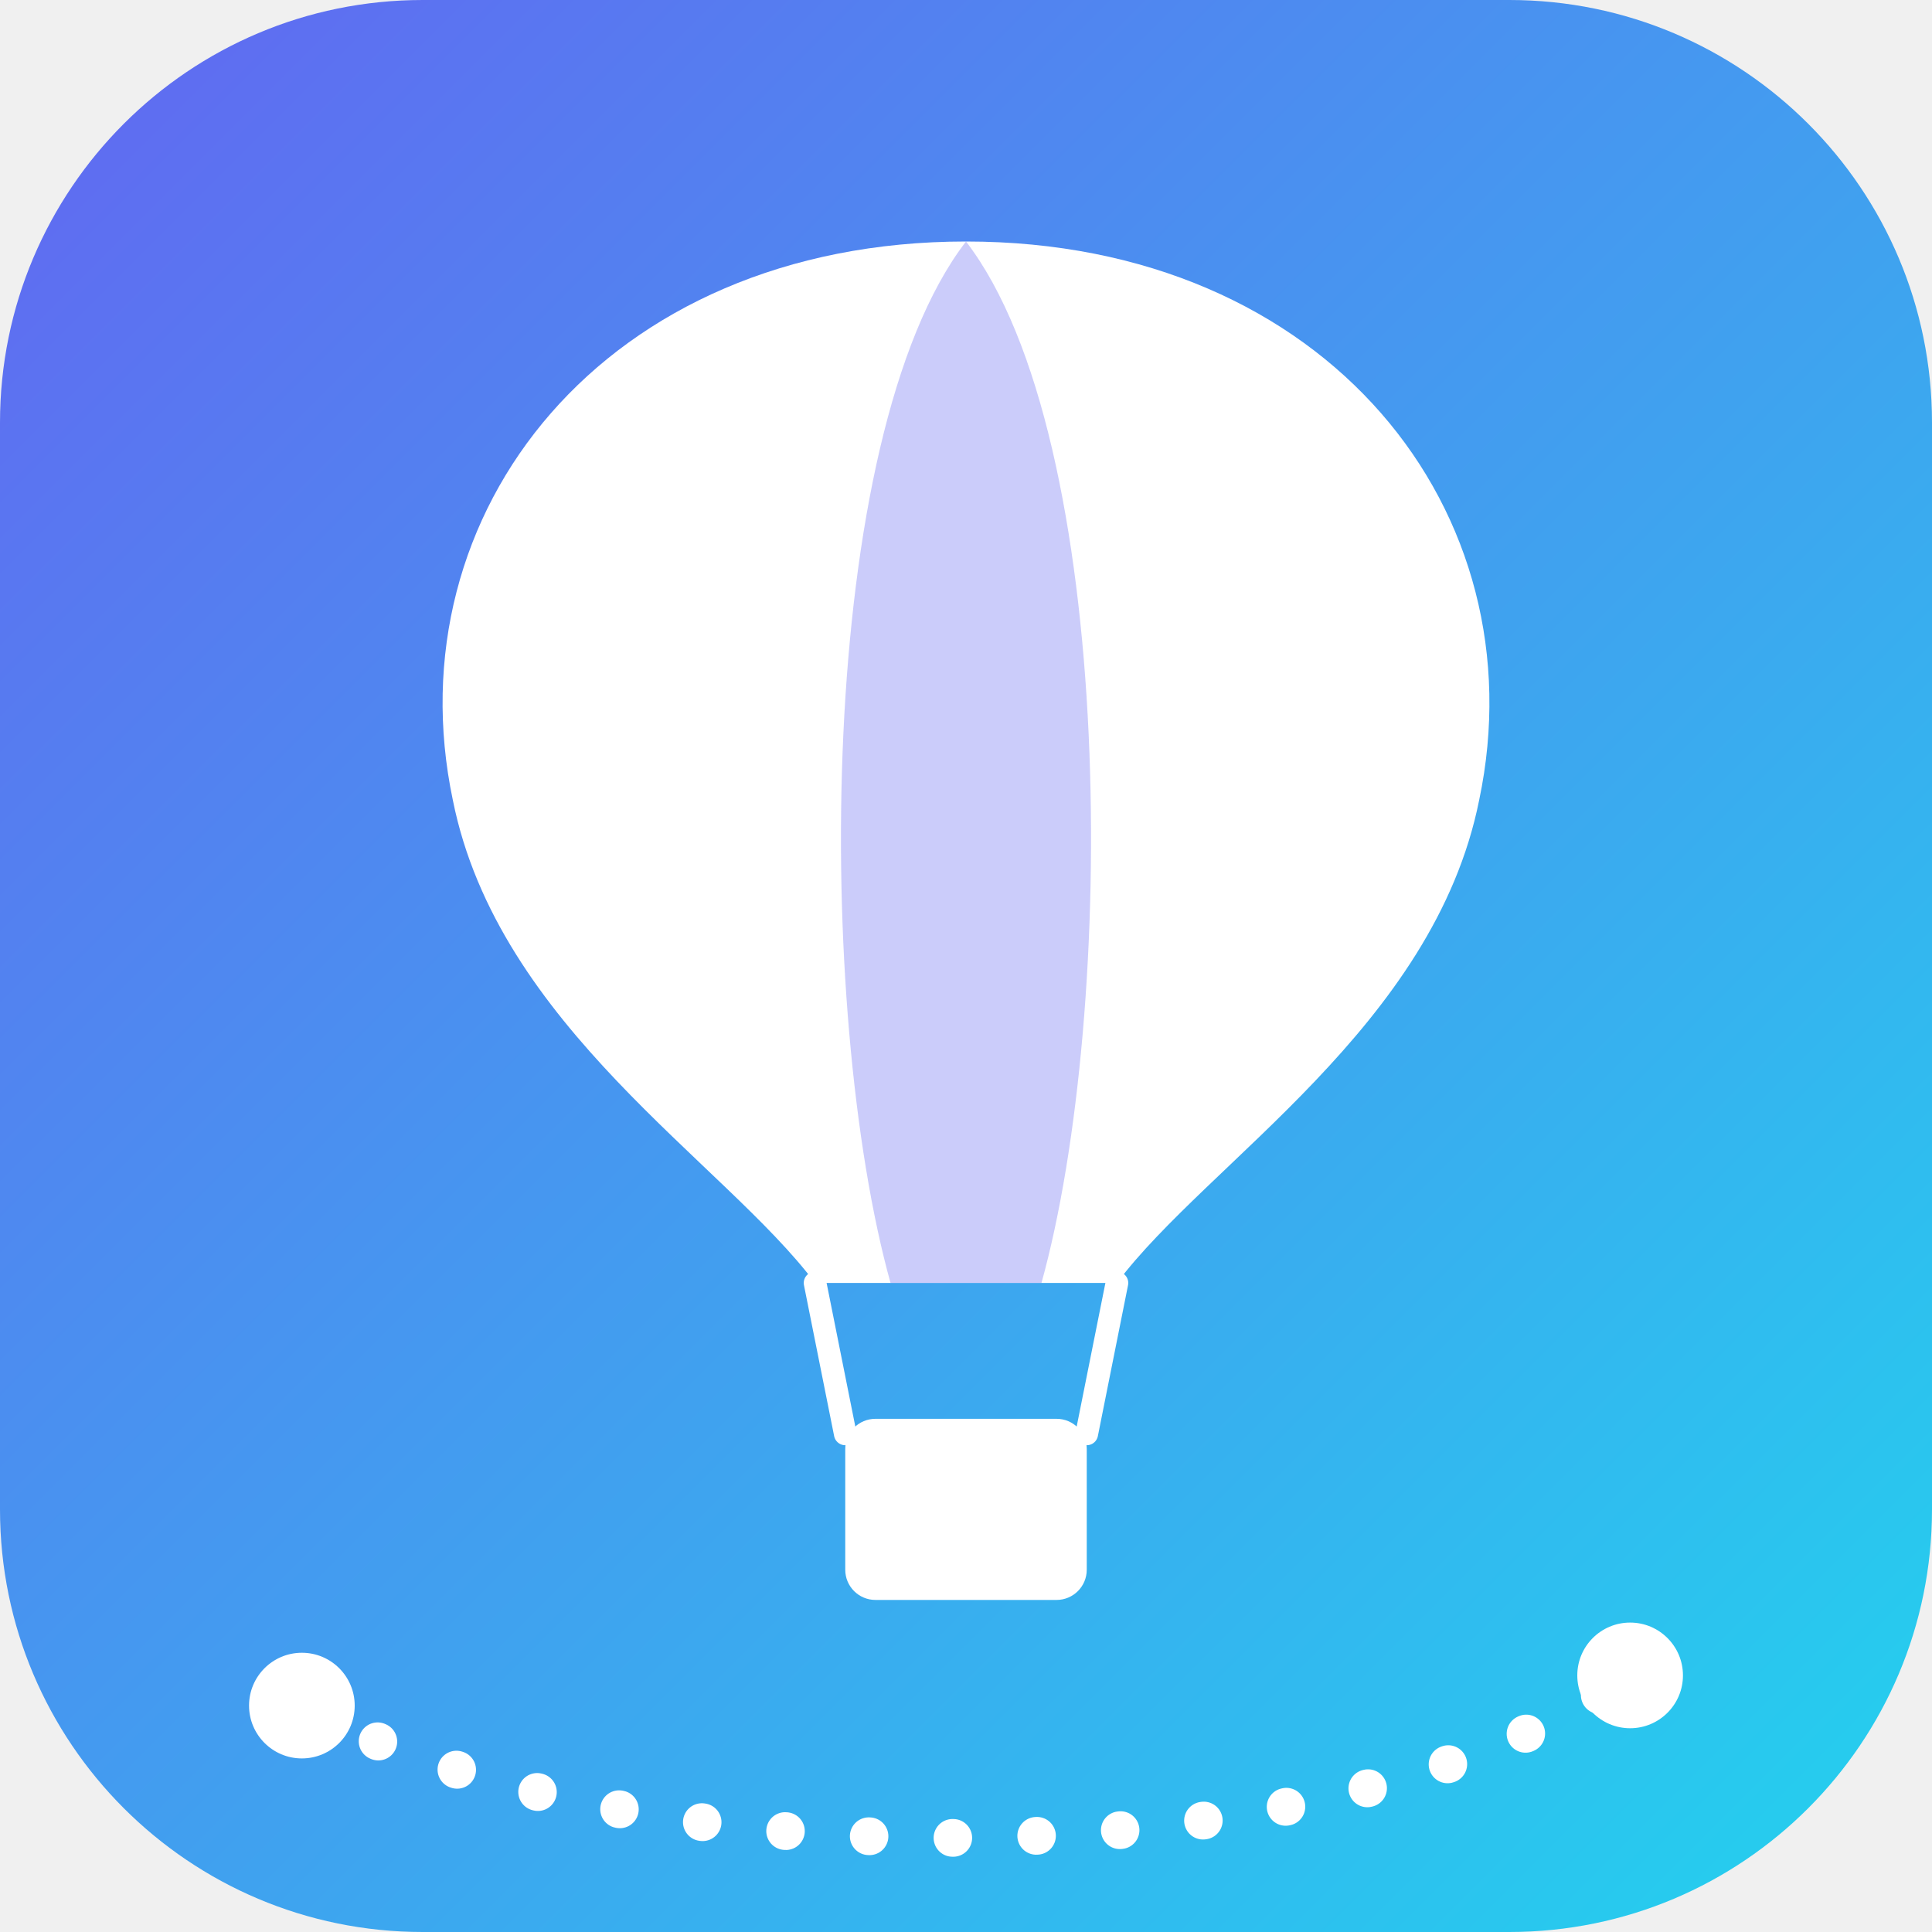
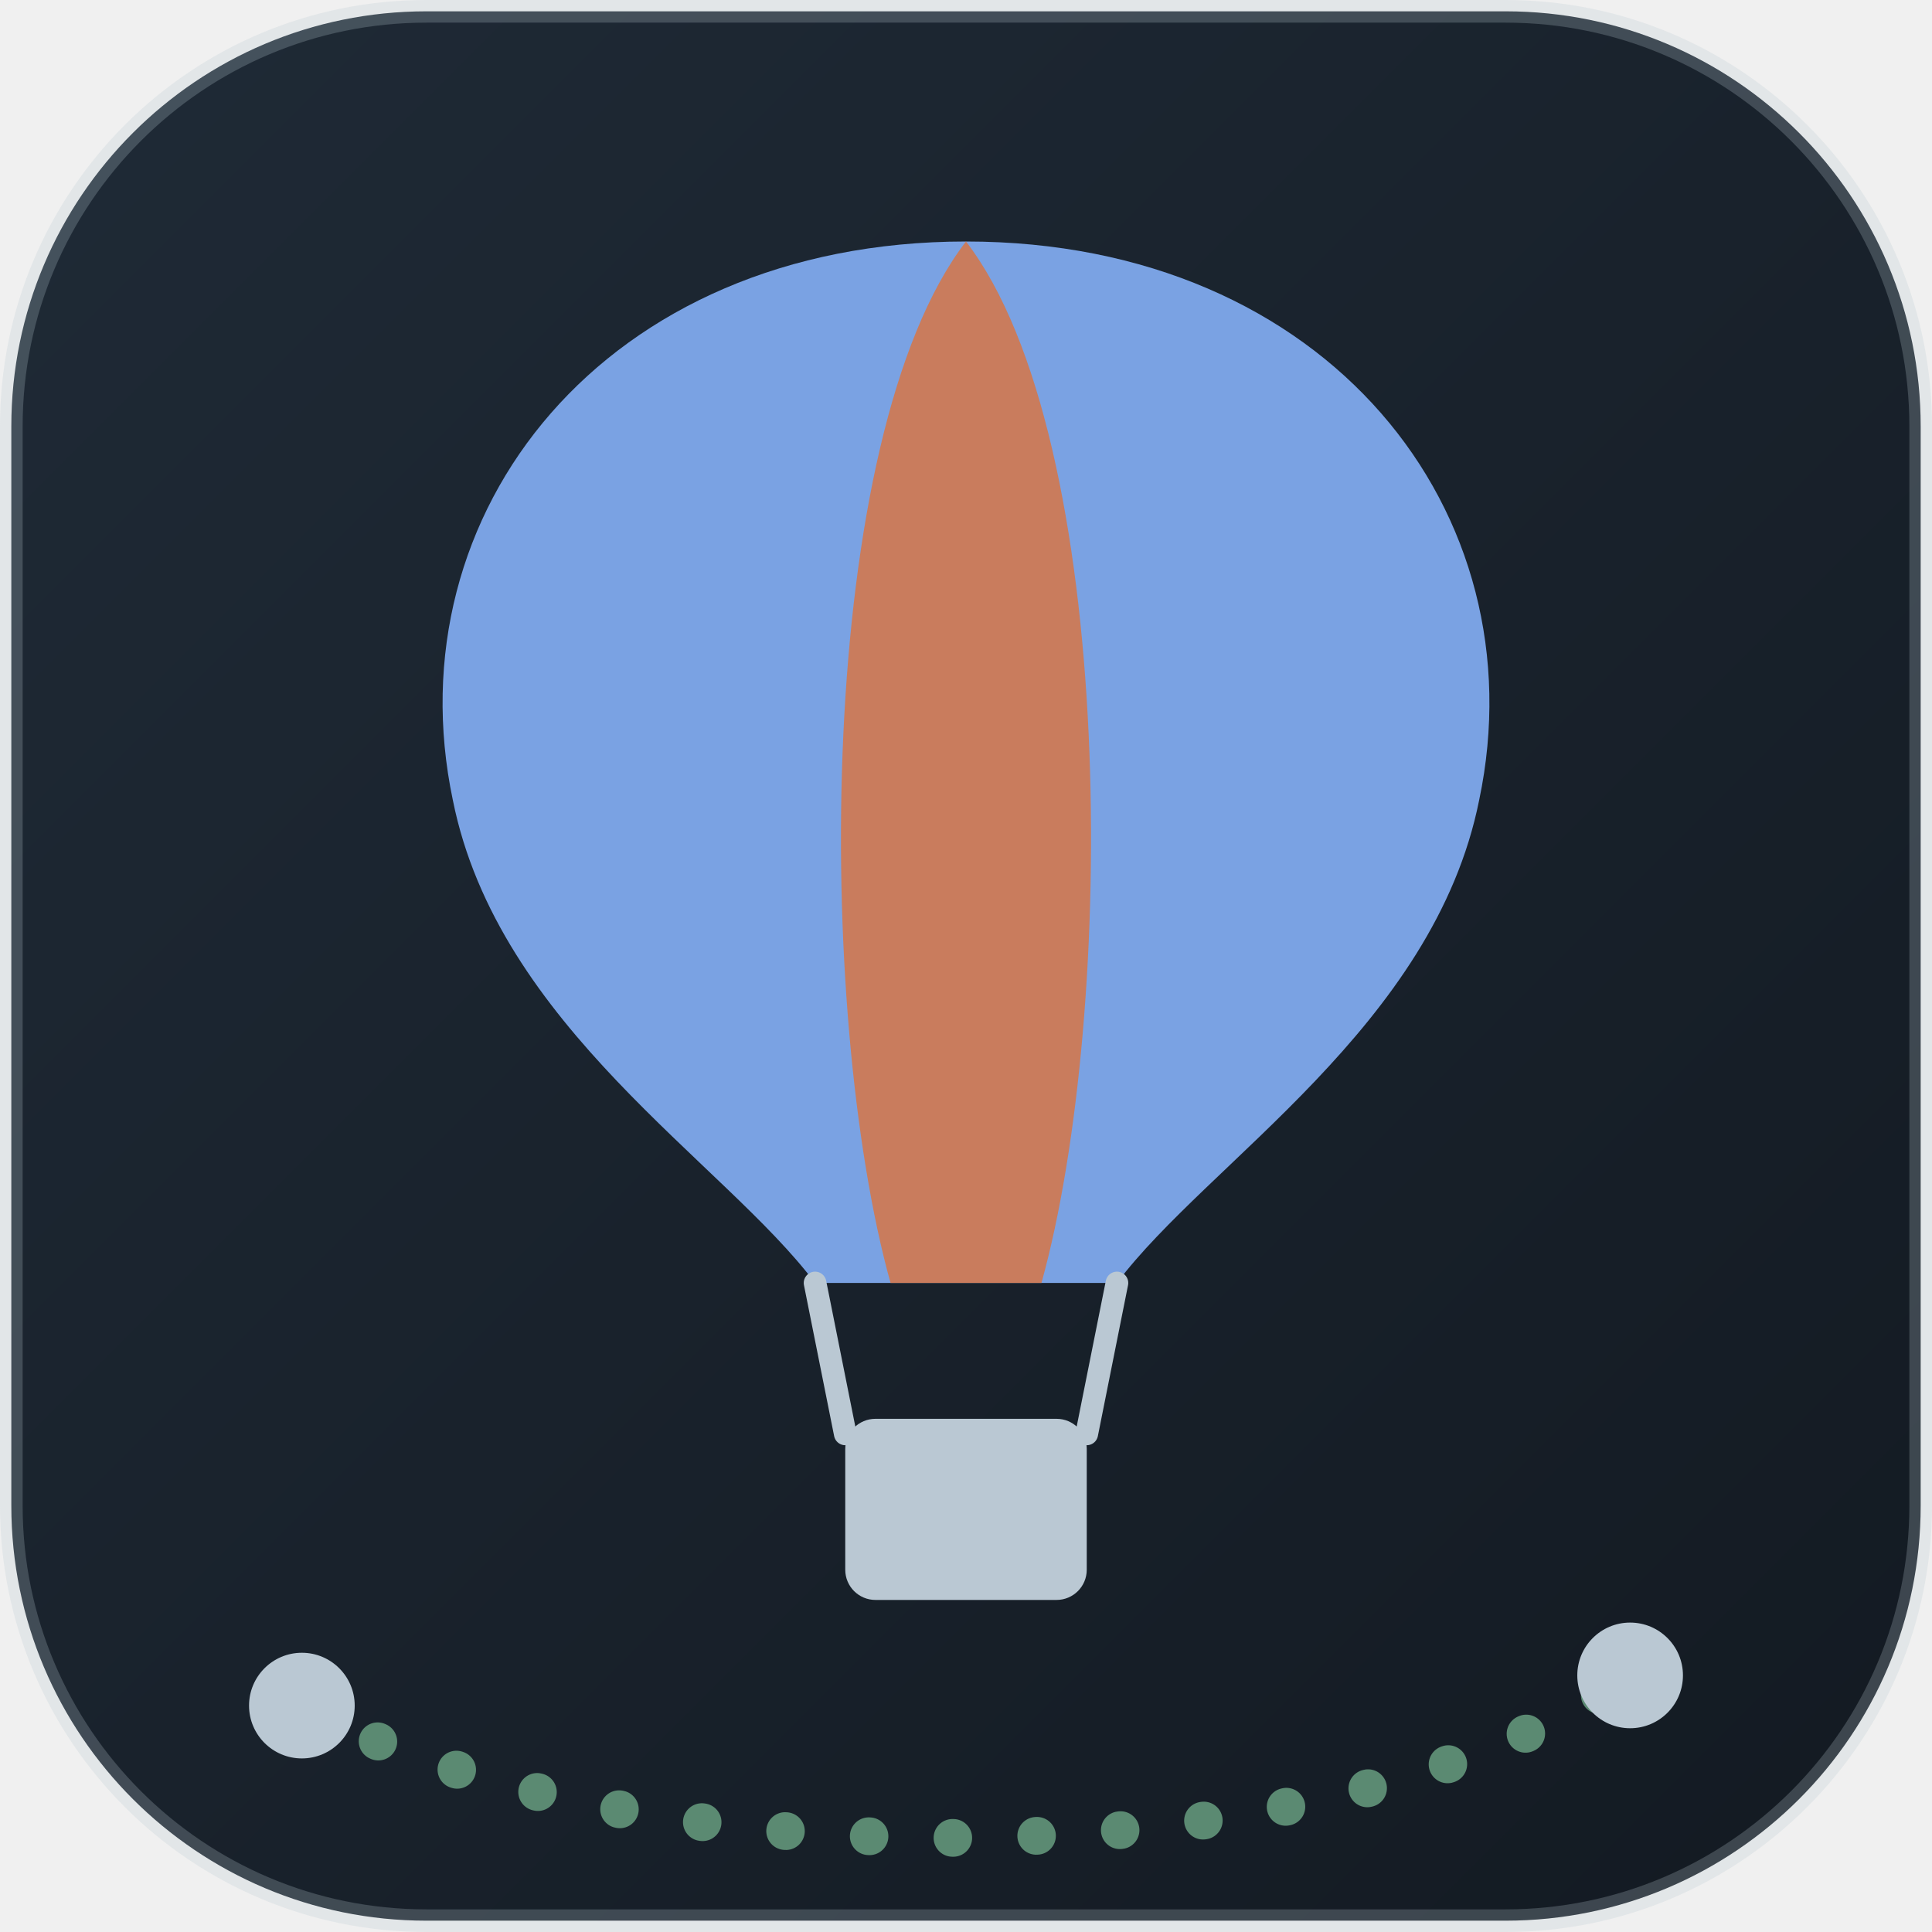
<svg xmlns="http://www.w3.org/2000/svg" viewBox="0 0 256 256" width="256" height="256">
  <defs>
    <linearGradient id="tile" x1="0" y1="0" x2="1" y2="1">
-       <stop offset="0" stop-color="#6366F1" />
-       <stop offset="1" stop-color="#22D3EE" />
+       <stop offset="0" stop-color="#1F2A36" />
+       <stop offset="1" stop-color="#131A22" />
    </linearGradient>
  </defs>
-   <rect width="256" height="256" rx="56" fill="url(#tile)" />
-   <path d="M128,32 C176,32 204,68 196,106 C190,136 160,154 148,170 L108,170 C96,154 66,136 60,106 C52,68 80,32 128,32 Z" fill="#fff" />
-   <path d="M128,32 C108,58 108,134 118,170 L138,170 C148,134 148,58 128,32 Z" fill="#6366F1" fill-opacity="0.33" />
-   <path d="M112,190 L108,170 M144,190 L148,170" stroke="#fff" stroke-width="3" stroke-linecap="round" />
-   <rect x="112" y="188" width="32" height="24" rx="4" fill="#fff" />
-   <path d="M40,226 C84,250 176,250 216,222" fill="none" stroke="#fff" stroke-width="5" stroke-linecap="round" stroke-dasharray="0.1 11" />
-   <circle cx="40" cy="226" r="7" fill="#fff" />
-   <circle cx="216" cy="222" r="7" fill="#fff" />
+   <rect x="1.5" y="1.5" width="253" height="253" rx="55" fill="url(#tile)" stroke="#BAC8D3" stroke-opacity="0.25" stroke-width="3" />
+   <path d="M128,32 C176,32 204,68 196,106 C190,136 160,154 148,170 L108,170 C96,154 66,136 60,106 C52,68 80,32 128,32 Z" fill="#7AA2E3" />
+   <path d="M128,32 C108,58 108,134 118,170 L138,170 C148,134 148,58 128,32 Z" fill="#C97C5D" />
+   <path d="M112,190 L108,170 M144,190 L148,170" stroke="#BAC8D3" stroke-width="3" stroke-linecap="round" />
+   <rect x="112" y="188" width="32" height="24" rx="4" fill="#BAC8D3" />
+   <path d="M40,226 C84,250 176,250 216,222" fill="none" stroke="#5B8A72" stroke-width="5" stroke-linecap="round" stroke-dasharray="0.1 11" />
+   <circle cx="40" cy="226" r="7" fill="#BAC8D3" />
+   <circle cx="216" cy="222" r="7" fill="#BAC8D3" />
</svg>
